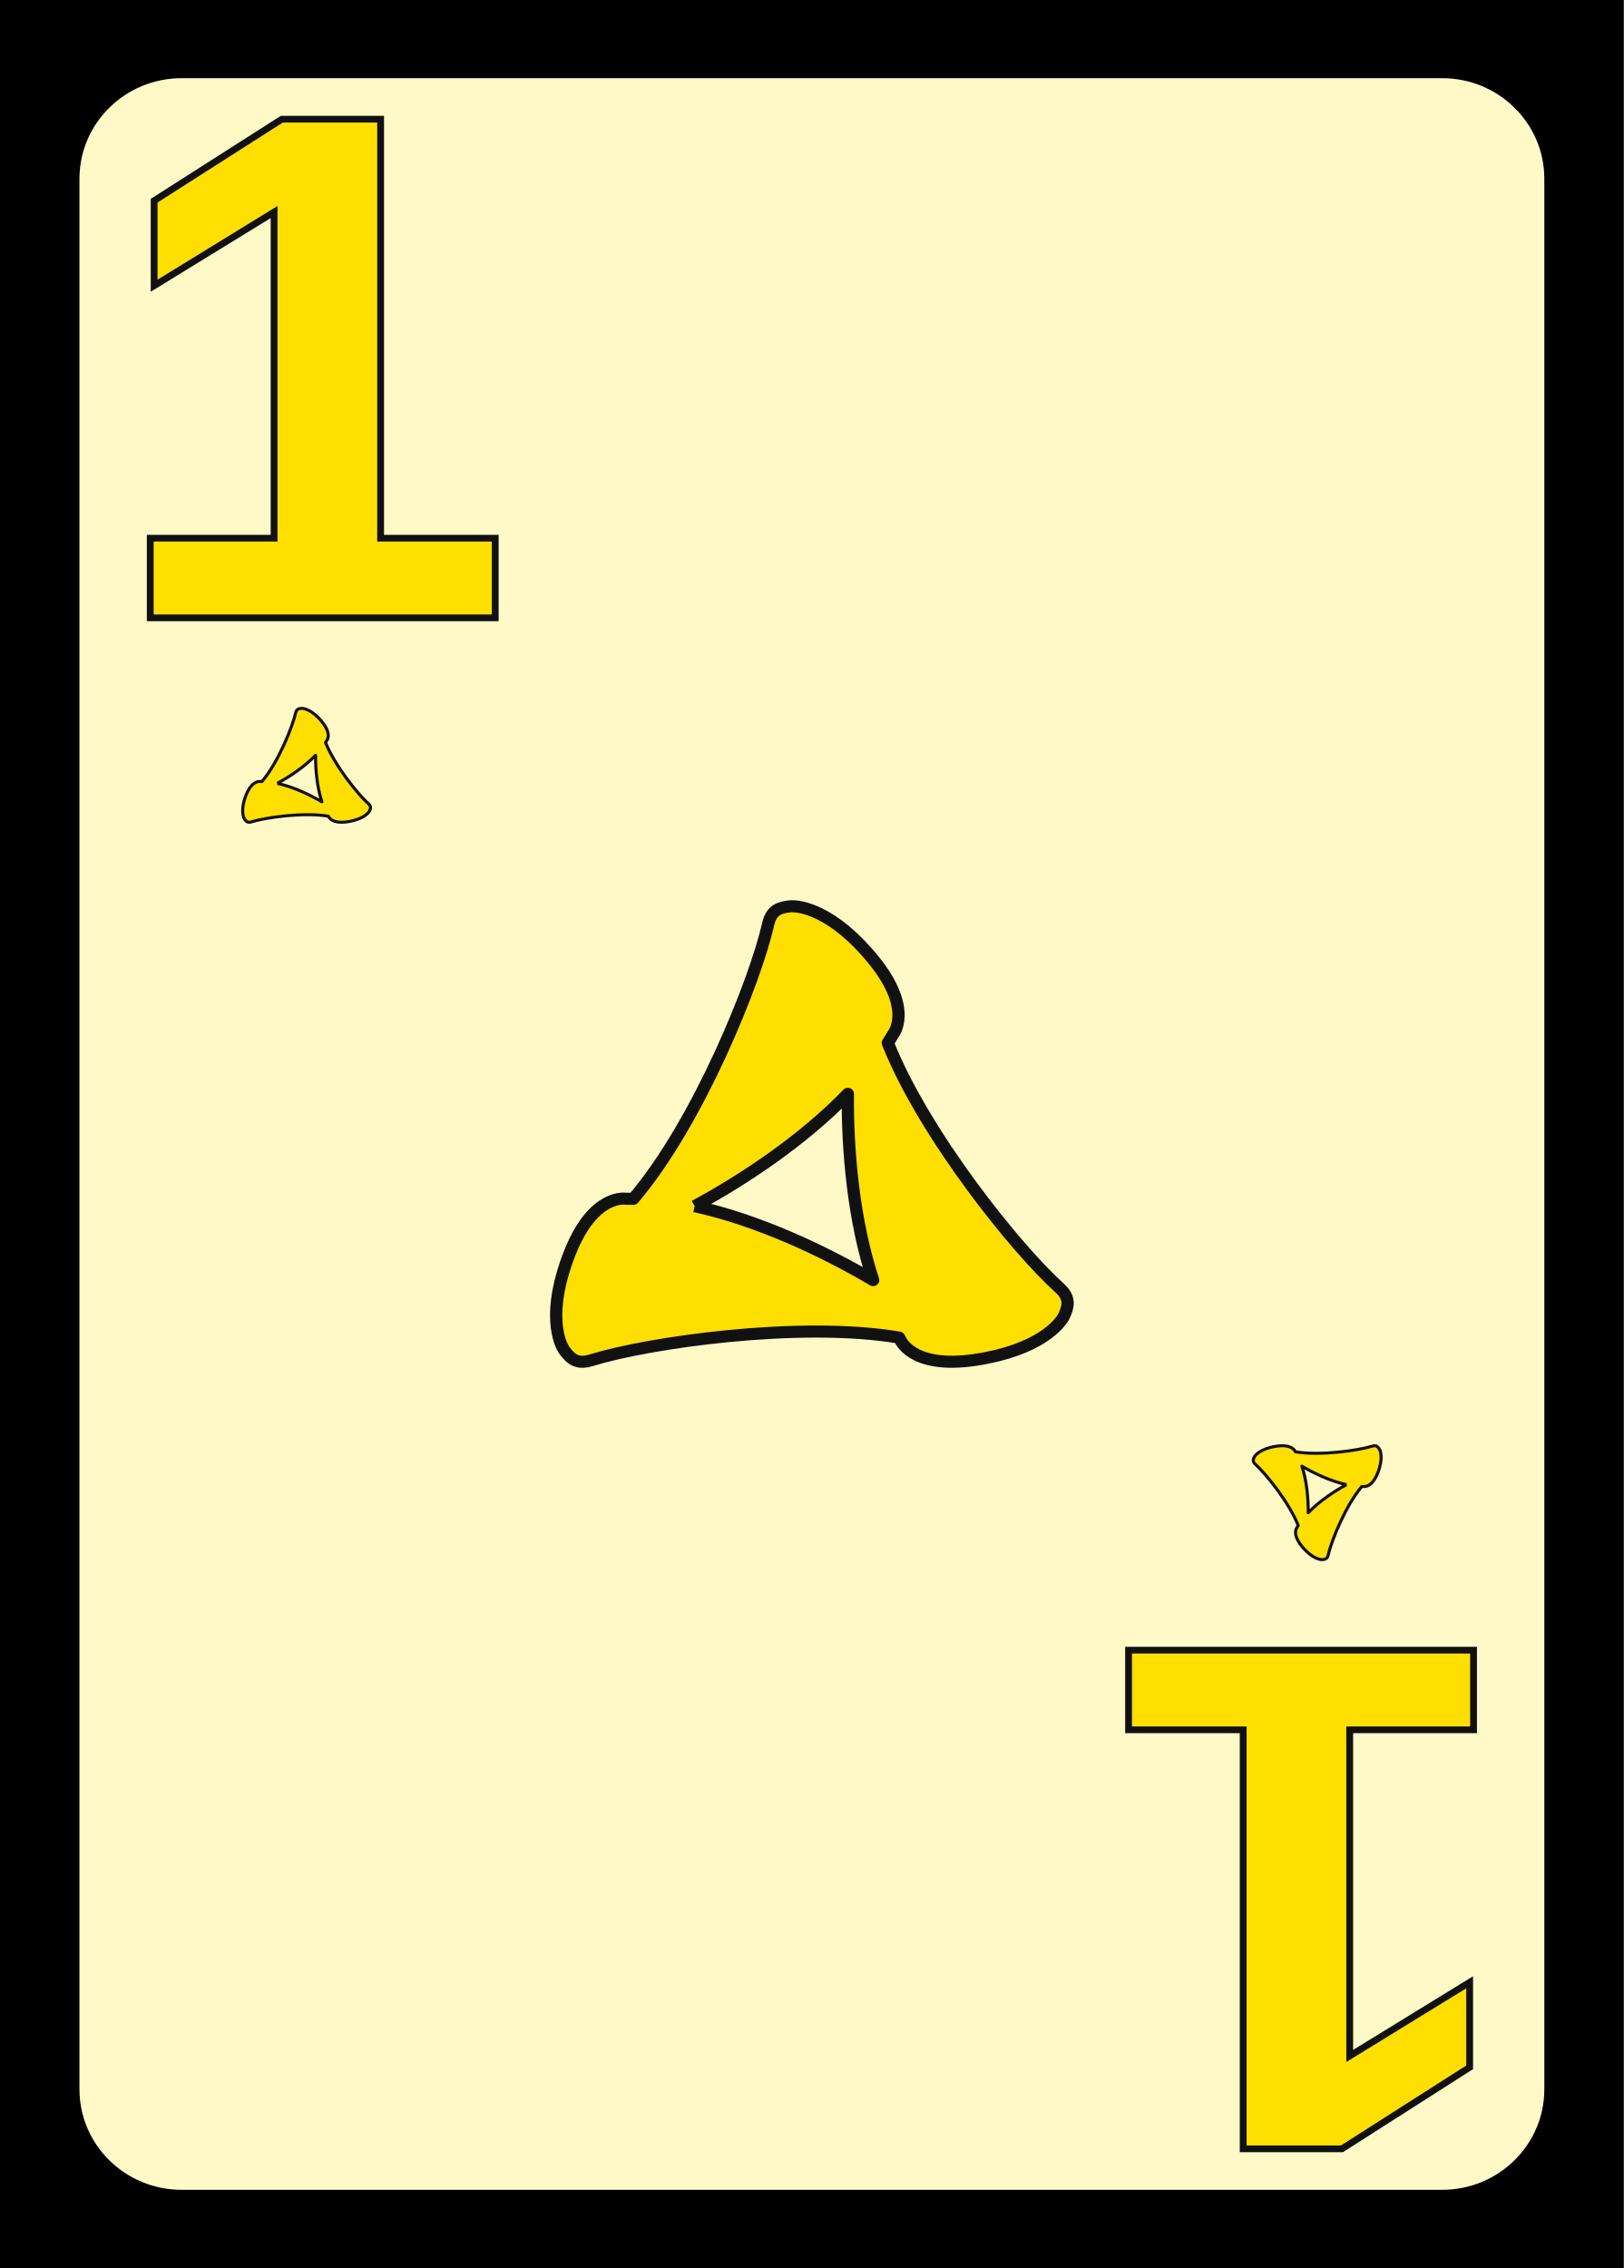
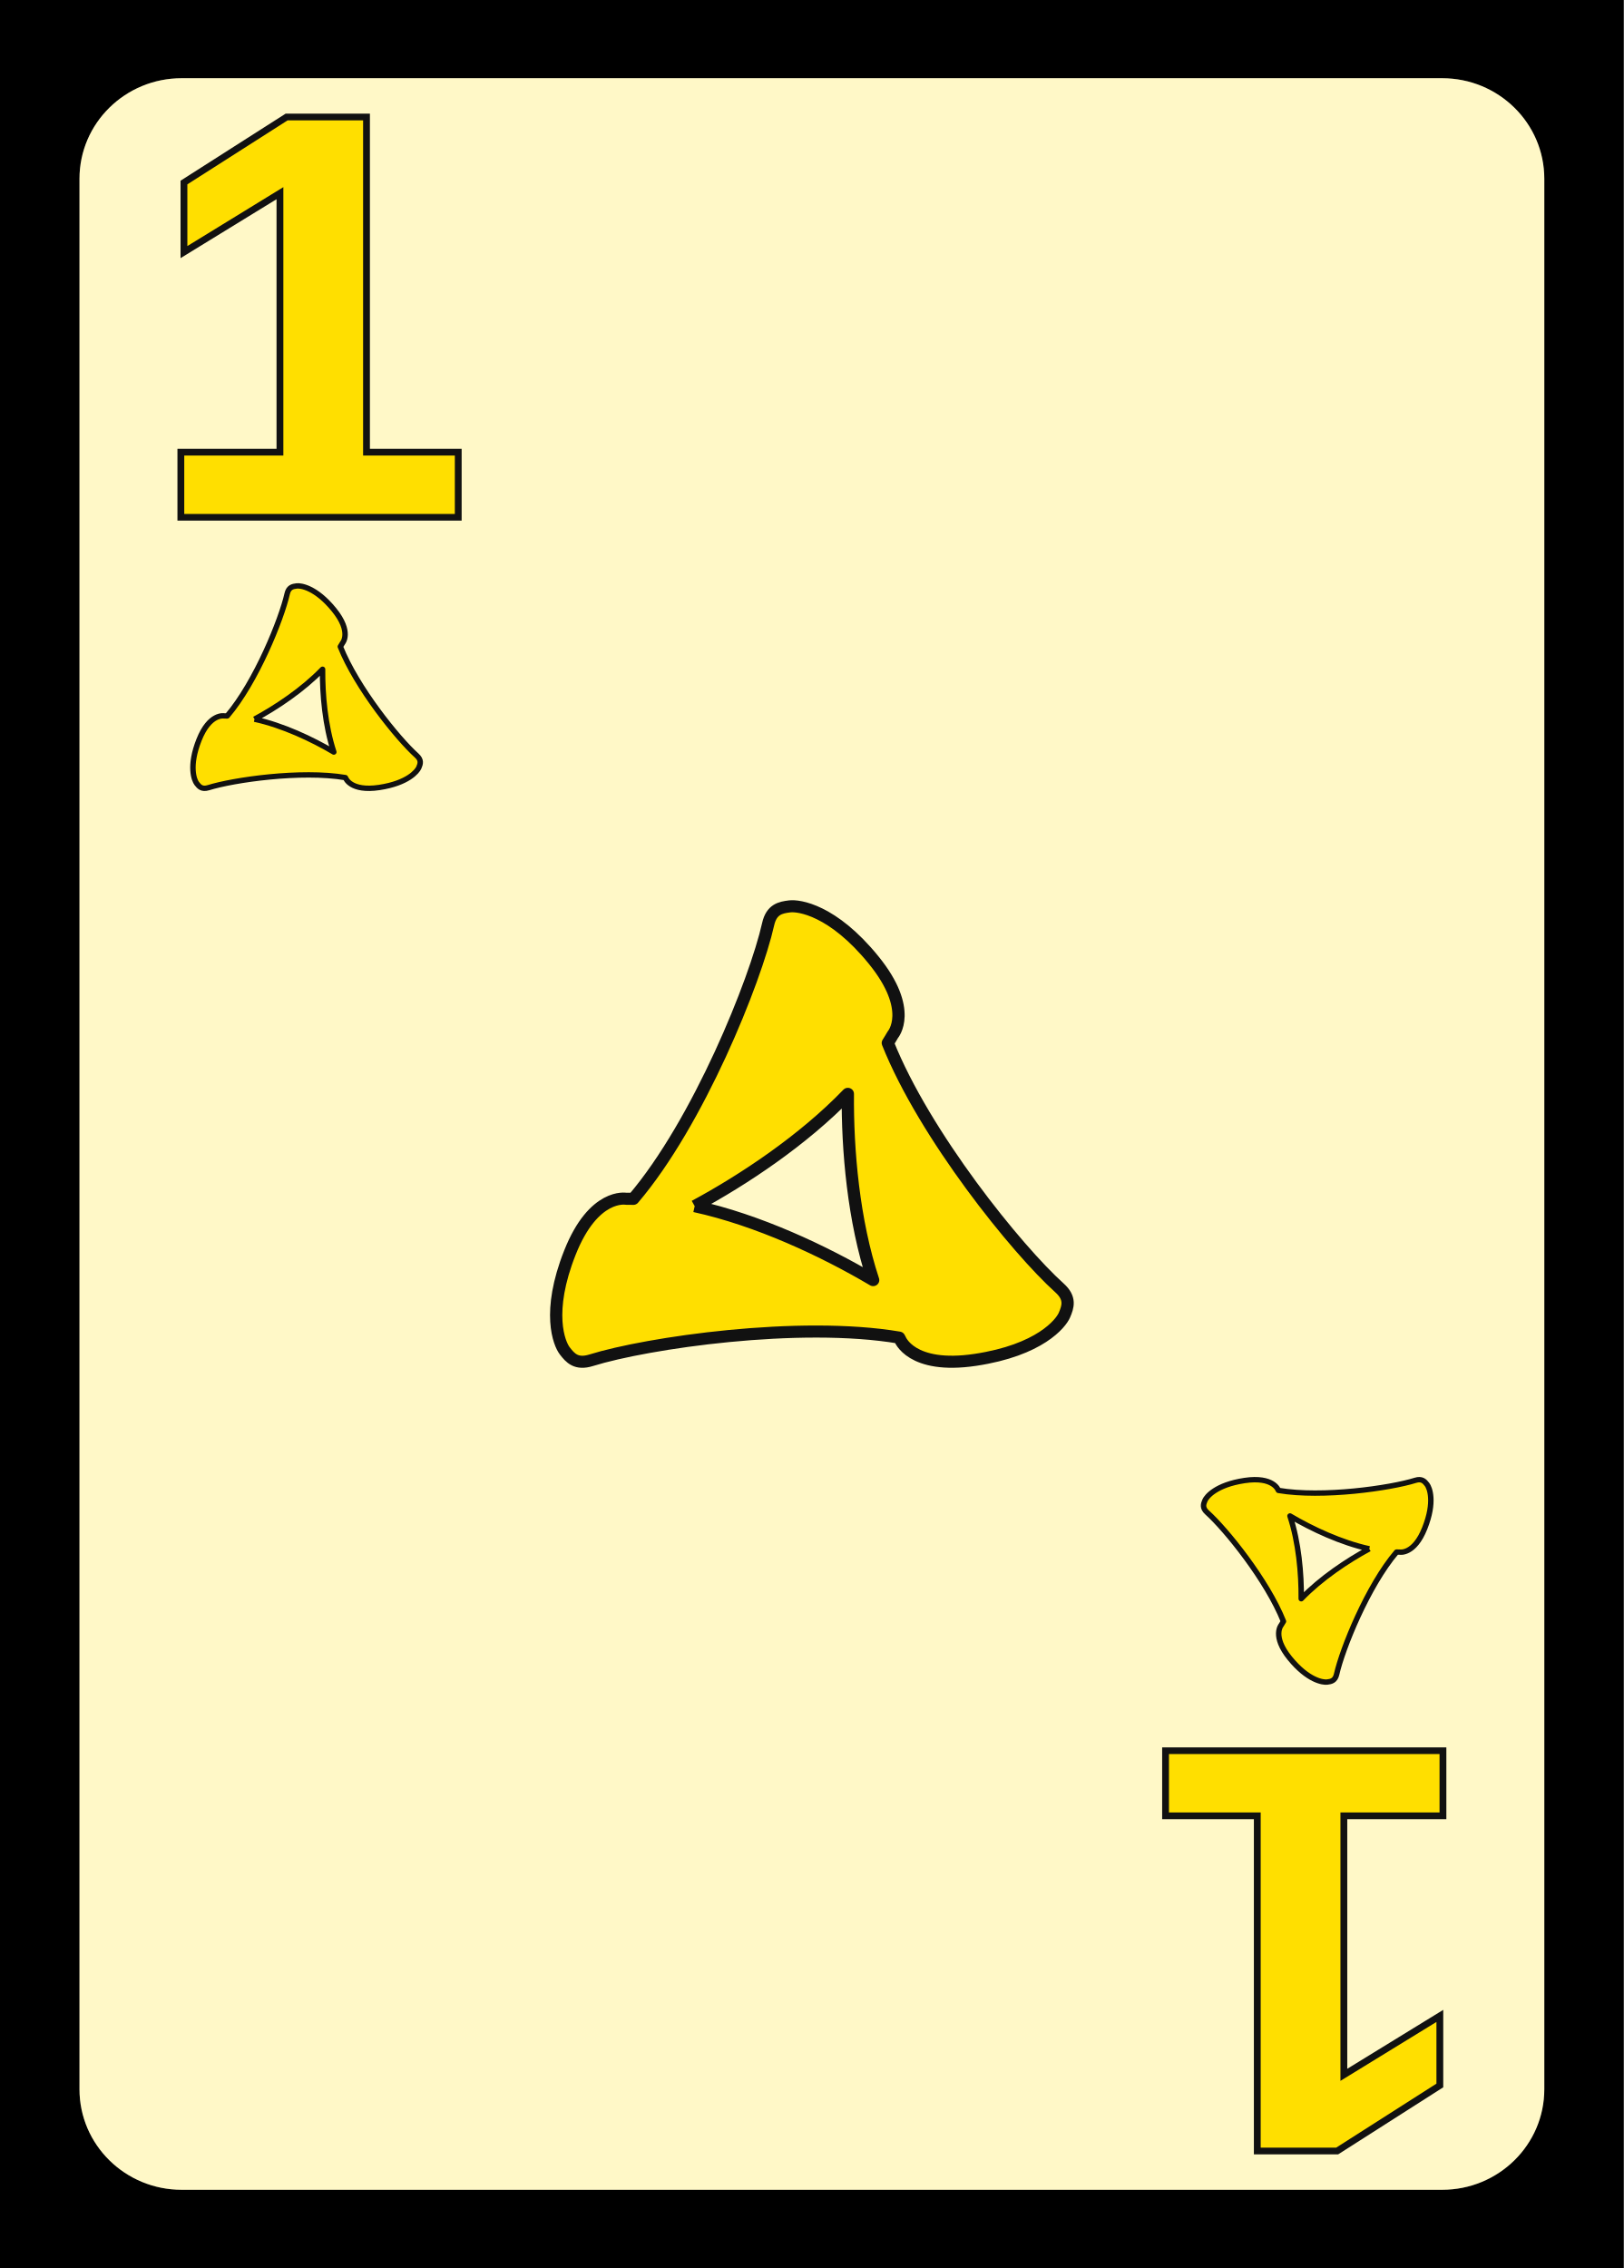
<svg xmlns="http://www.w3.org/2000/svg" width="63mm" height="88mm" viewBox="0 0 286 406" preserveAspectRatio="none" role="img" aria-labelledby="title">
  <rect width="286" height="406" fill="#000" />
  <rect x="14" y="14" width="258" height="378" rx="18" fill="white" />
  <rect x="14" y="14" width="258" height="378" rx="18" fill="#ffdf00" fill-opacity="0.22" />
-   <text x="19" y="110" font-family="Arial,Helvetica,sans-serif" font-size="128" font-weight="700" fill="#ffdf00" stroke="#111" stroke-width="2.4" paint-order="stroke fill">1</text>
+   <text x="26" y="92" font-family="Arial,Helvetica,sans-serif" font-size="102.4" font-weight="700" fill="#ffdf00" stroke="#111" stroke-width="2.4" paint-order="stroke fill">1</text>
  <g class="corner-suit-icon">
-     <g transform="translate(54 137) rotate(0) scale(0.18)">
+     <g transform="translate(54 123) rotate(0) scale(0.32)">
      <path d="M-28.673 17.938C-16.652 11.349 -2.065 1.479 8.793 -9.983C8.669 4.052 10.183 21.557 14.985 36.326C2.971 29.107 -13.169 21.388 -28.673 17.938M60.554 38.25C50.157 28.75 27.565 0.322 18.572 -22.634C18.975 -23.315 19.43 -24 19.8 -24.694C19.8 -24.694 25.07 -30.795 15.076 -43.277C5.096 -55.76 -3.221 -56.871 -5.444 -56.591C-7.666 -56.312 -9.882 -55.896 -10.707 -52.153C-13.826 -38.034 -27.783 -2.829 -43.683 16.125C-44.274 16.125 -44.878 16.082 -45.457 16.104C-45.457 16.104 -53.377 14.583 -59.186 29.476C-65.008 44.362 -61.805 52.127 -60.46 53.908C-59.115 55.693 -57.64 57.41 -53.988 56.253C-40.258 51.906 -3.026 46.422 21.346 50.62C21.412 50.716 21.462 50.84 21.529 50.937C21.529 50.937 24.167 58.559 39.976 56.155C55.779 53.745 60.892 47.091 61.77 45.038C62.634 42.978 63.394 40.834 60.555 38.254Z" fill="#ffdf00" stroke="#111" stroke-width="3" stroke-linejoin="round" />
    </g>
  </g>
  <g transform="translate(286 406) rotate(180)">
-     <text x="19" y="110" font-family="Arial,Helvetica,sans-serif" font-size="128" font-weight="700" fill="#ffdf00" stroke="#111" stroke-width="2.4" paint-order="stroke fill">1</text>
+     <text x="26" y="92" font-family="Arial,Helvetica,sans-serif" font-size="102.4" font-weight="700" fill="#ffdf00" stroke="#111" stroke-width="2.4" paint-order="stroke fill">1</text>
    <g class="corner-suit-icon">
-       <g transform="translate(54 137) rotate(0) scale(0.18)">
+       <g transform="translate(54 123) rotate(0) scale(0.32)">
        <path d="M-28.673 17.938C-16.652 11.349 -2.065 1.479 8.793 -9.983C8.669 4.052 10.183 21.557 14.985 36.326C2.971 29.107 -13.169 21.388 -28.673 17.938M60.554 38.25C50.157 28.75 27.565 0.322 18.572 -22.634C18.975 -23.315 19.43 -24 19.8 -24.694C19.8 -24.694 25.07 -30.795 15.076 -43.277C5.096 -55.76 -3.221 -56.871 -5.444 -56.591C-7.666 -56.312 -9.882 -55.896 -10.707 -52.153C-13.826 -38.034 -27.783 -2.829 -43.683 16.125C-44.274 16.125 -44.878 16.082 -45.457 16.104C-45.457 16.104 -53.377 14.583 -59.186 29.476C-65.008 44.362 -61.805 52.127 -60.46 53.908C-59.115 55.693 -57.64 57.41 -53.988 56.253C-40.258 51.906 -3.026 46.422 21.346 50.62C21.412 50.716 21.462 50.84 21.529 50.937C21.529 50.937 24.167 58.559 39.976 56.155C55.779 53.745 60.892 47.091 61.77 45.038C62.634 42.978 63.394 40.834 60.555 38.254Z" fill="#ffdf00" stroke="#111" stroke-width="3" stroke-linejoin="round" />
      </g>
    </g>
  </g>
  <g transform="translate(143 203) rotate(0) scale(0.72)">
    <path d="M-28.673 17.938C-16.652 11.349 -2.065 1.479 8.793 -9.983C8.669 4.052 10.183 21.557 14.985 36.326C2.971 29.107 -13.169 21.388 -28.673 17.938M60.554 38.25C50.157 28.75 27.565 0.322 18.572 -22.634C18.975 -23.315 19.43 -24 19.8 -24.694C19.8 -24.694 25.07 -30.795 15.076 -43.277C5.096 -55.76 -3.221 -56.871 -5.444 -56.591C-7.666 -56.312 -9.882 -55.896 -10.707 -52.153C-13.826 -38.034 -27.783 -2.829 -43.683 16.125C-44.274 16.125 -44.878 16.082 -45.457 16.104C-45.457 16.104 -53.377 14.583 -59.186 29.476C-65.008 44.362 -61.805 52.127 -60.46 53.908C-59.115 55.693 -57.64 57.41 -53.988 56.253C-40.258 51.906 -3.026 46.422 21.346 50.62C21.412 50.716 21.462 50.84 21.529 50.937C21.529 50.937 24.167 58.559 39.976 56.155C55.779 53.745 60.892 47.091 61.77 45.038C62.634 42.978 63.394 40.834 60.555 38.254Z" fill="#ffdf00" stroke="#111" stroke-width="3" stroke-linejoin="round" />
  </g>
</svg>
